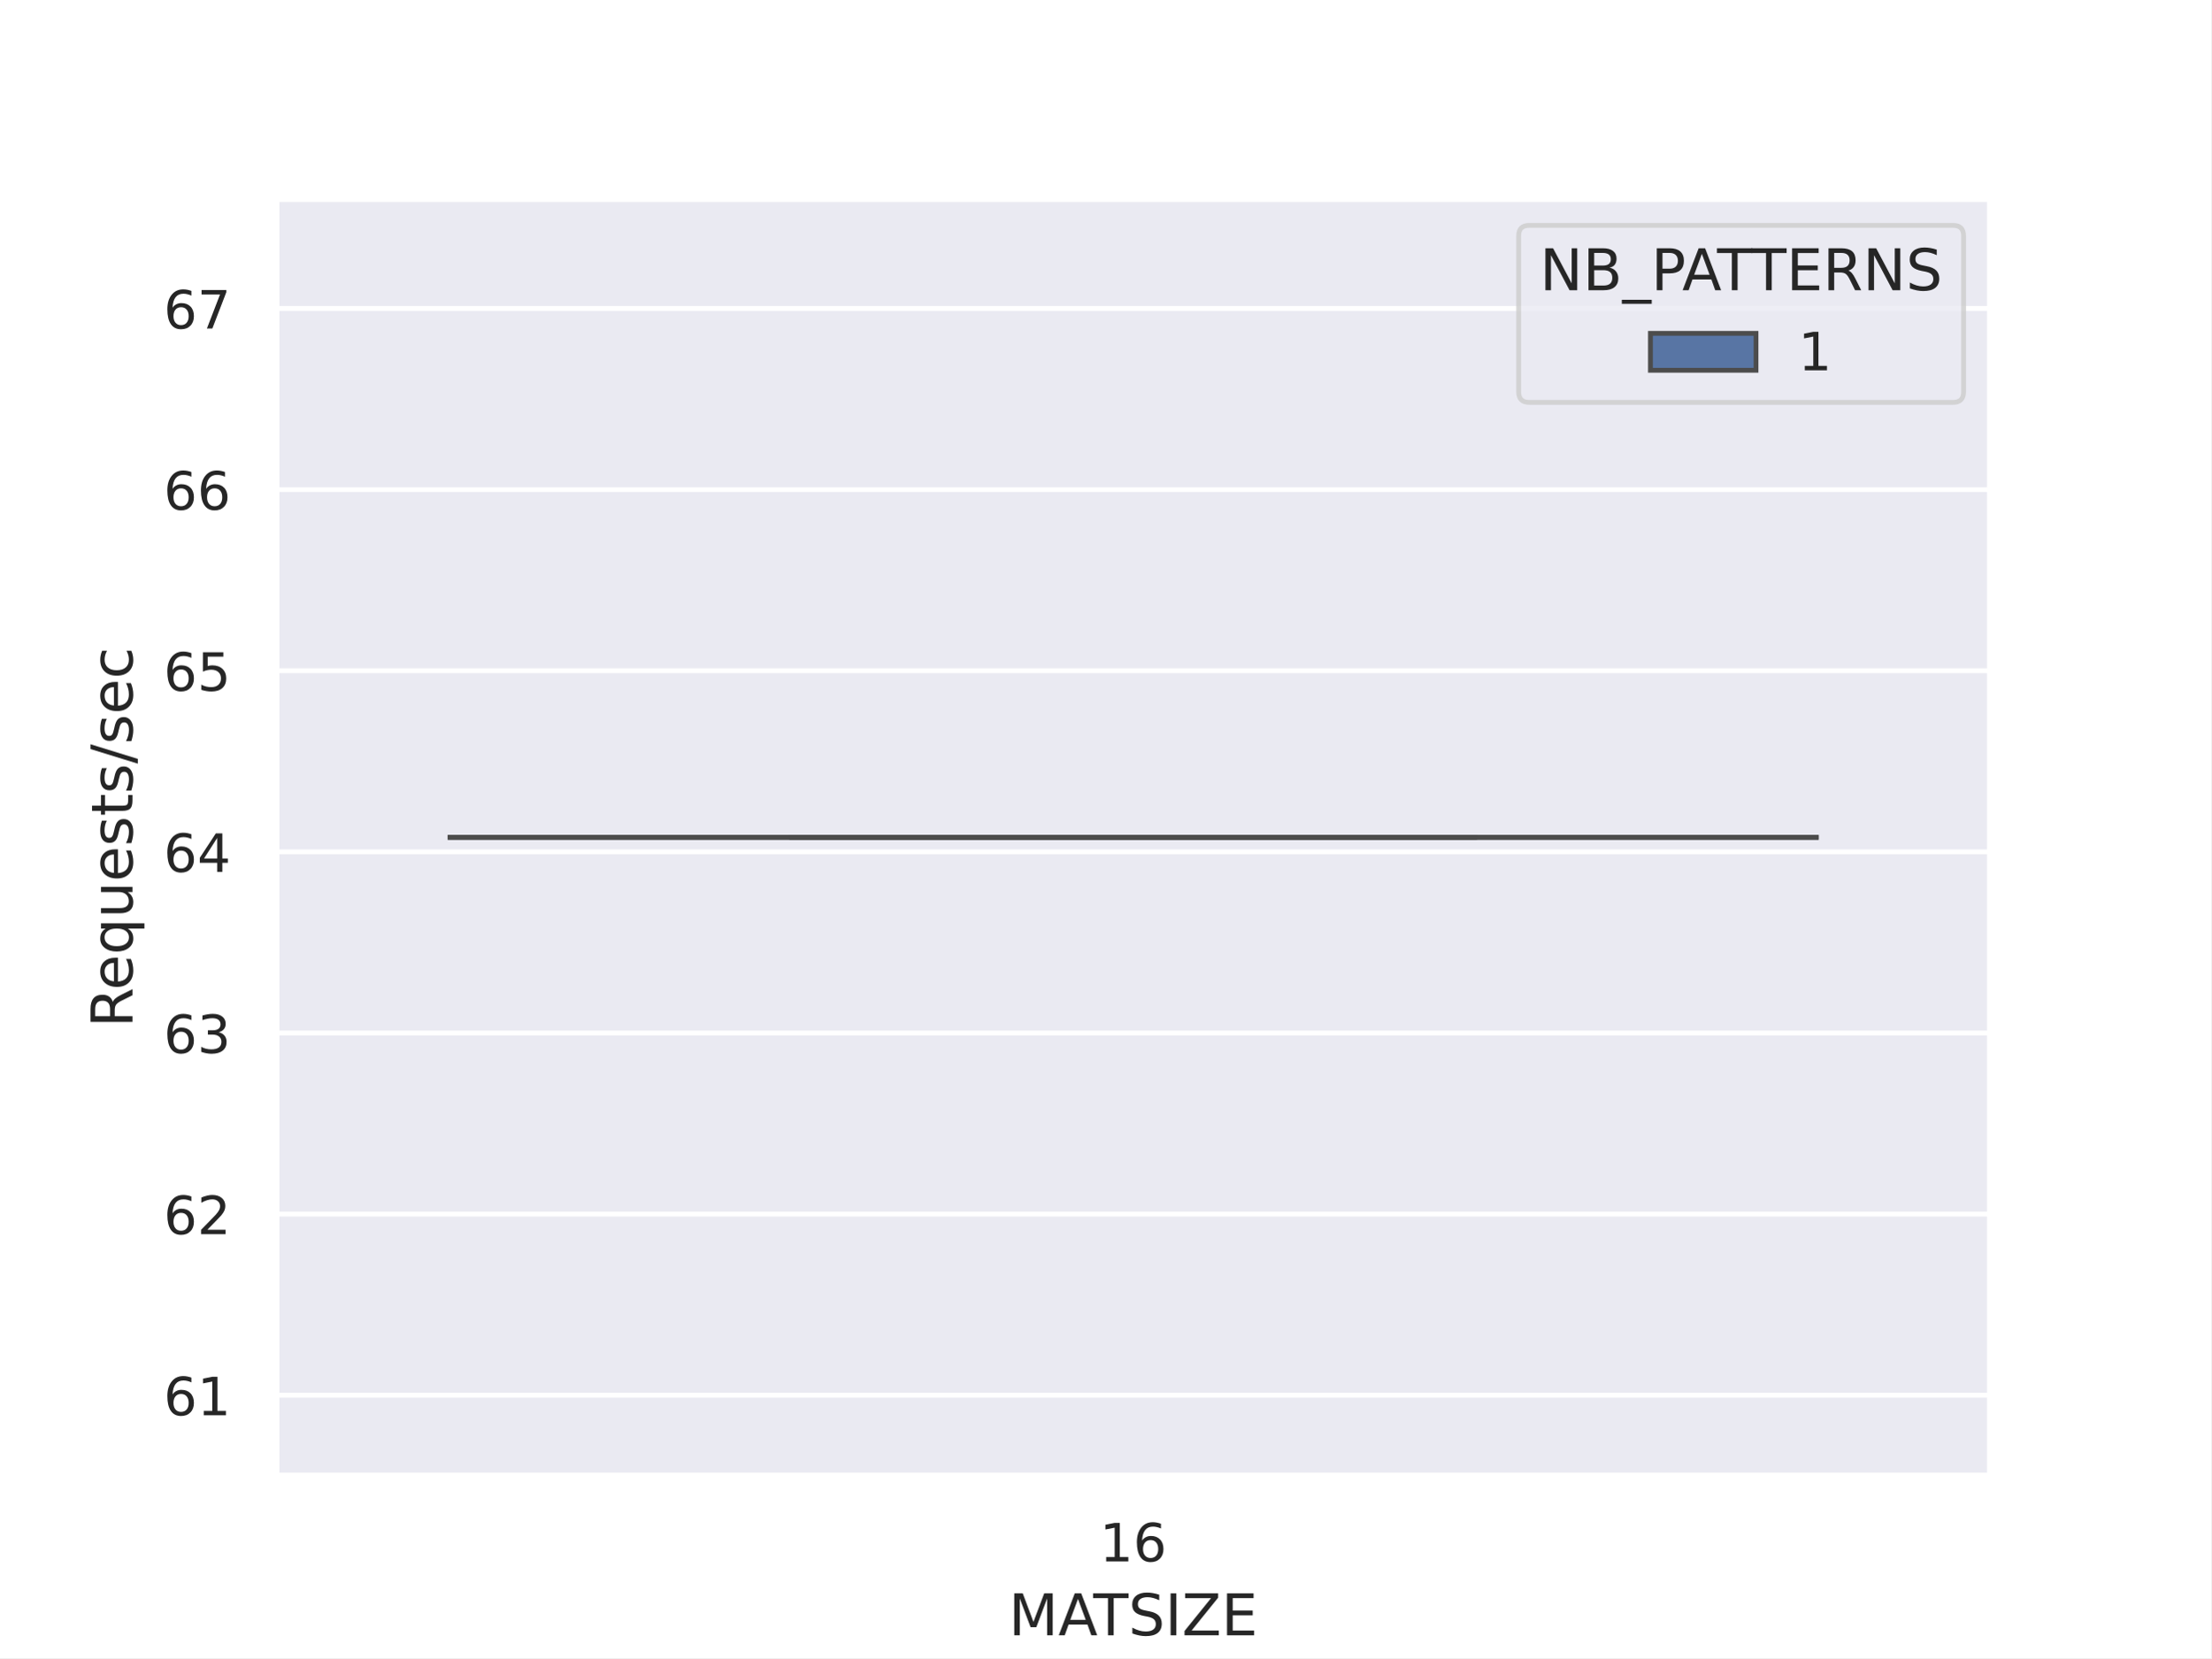
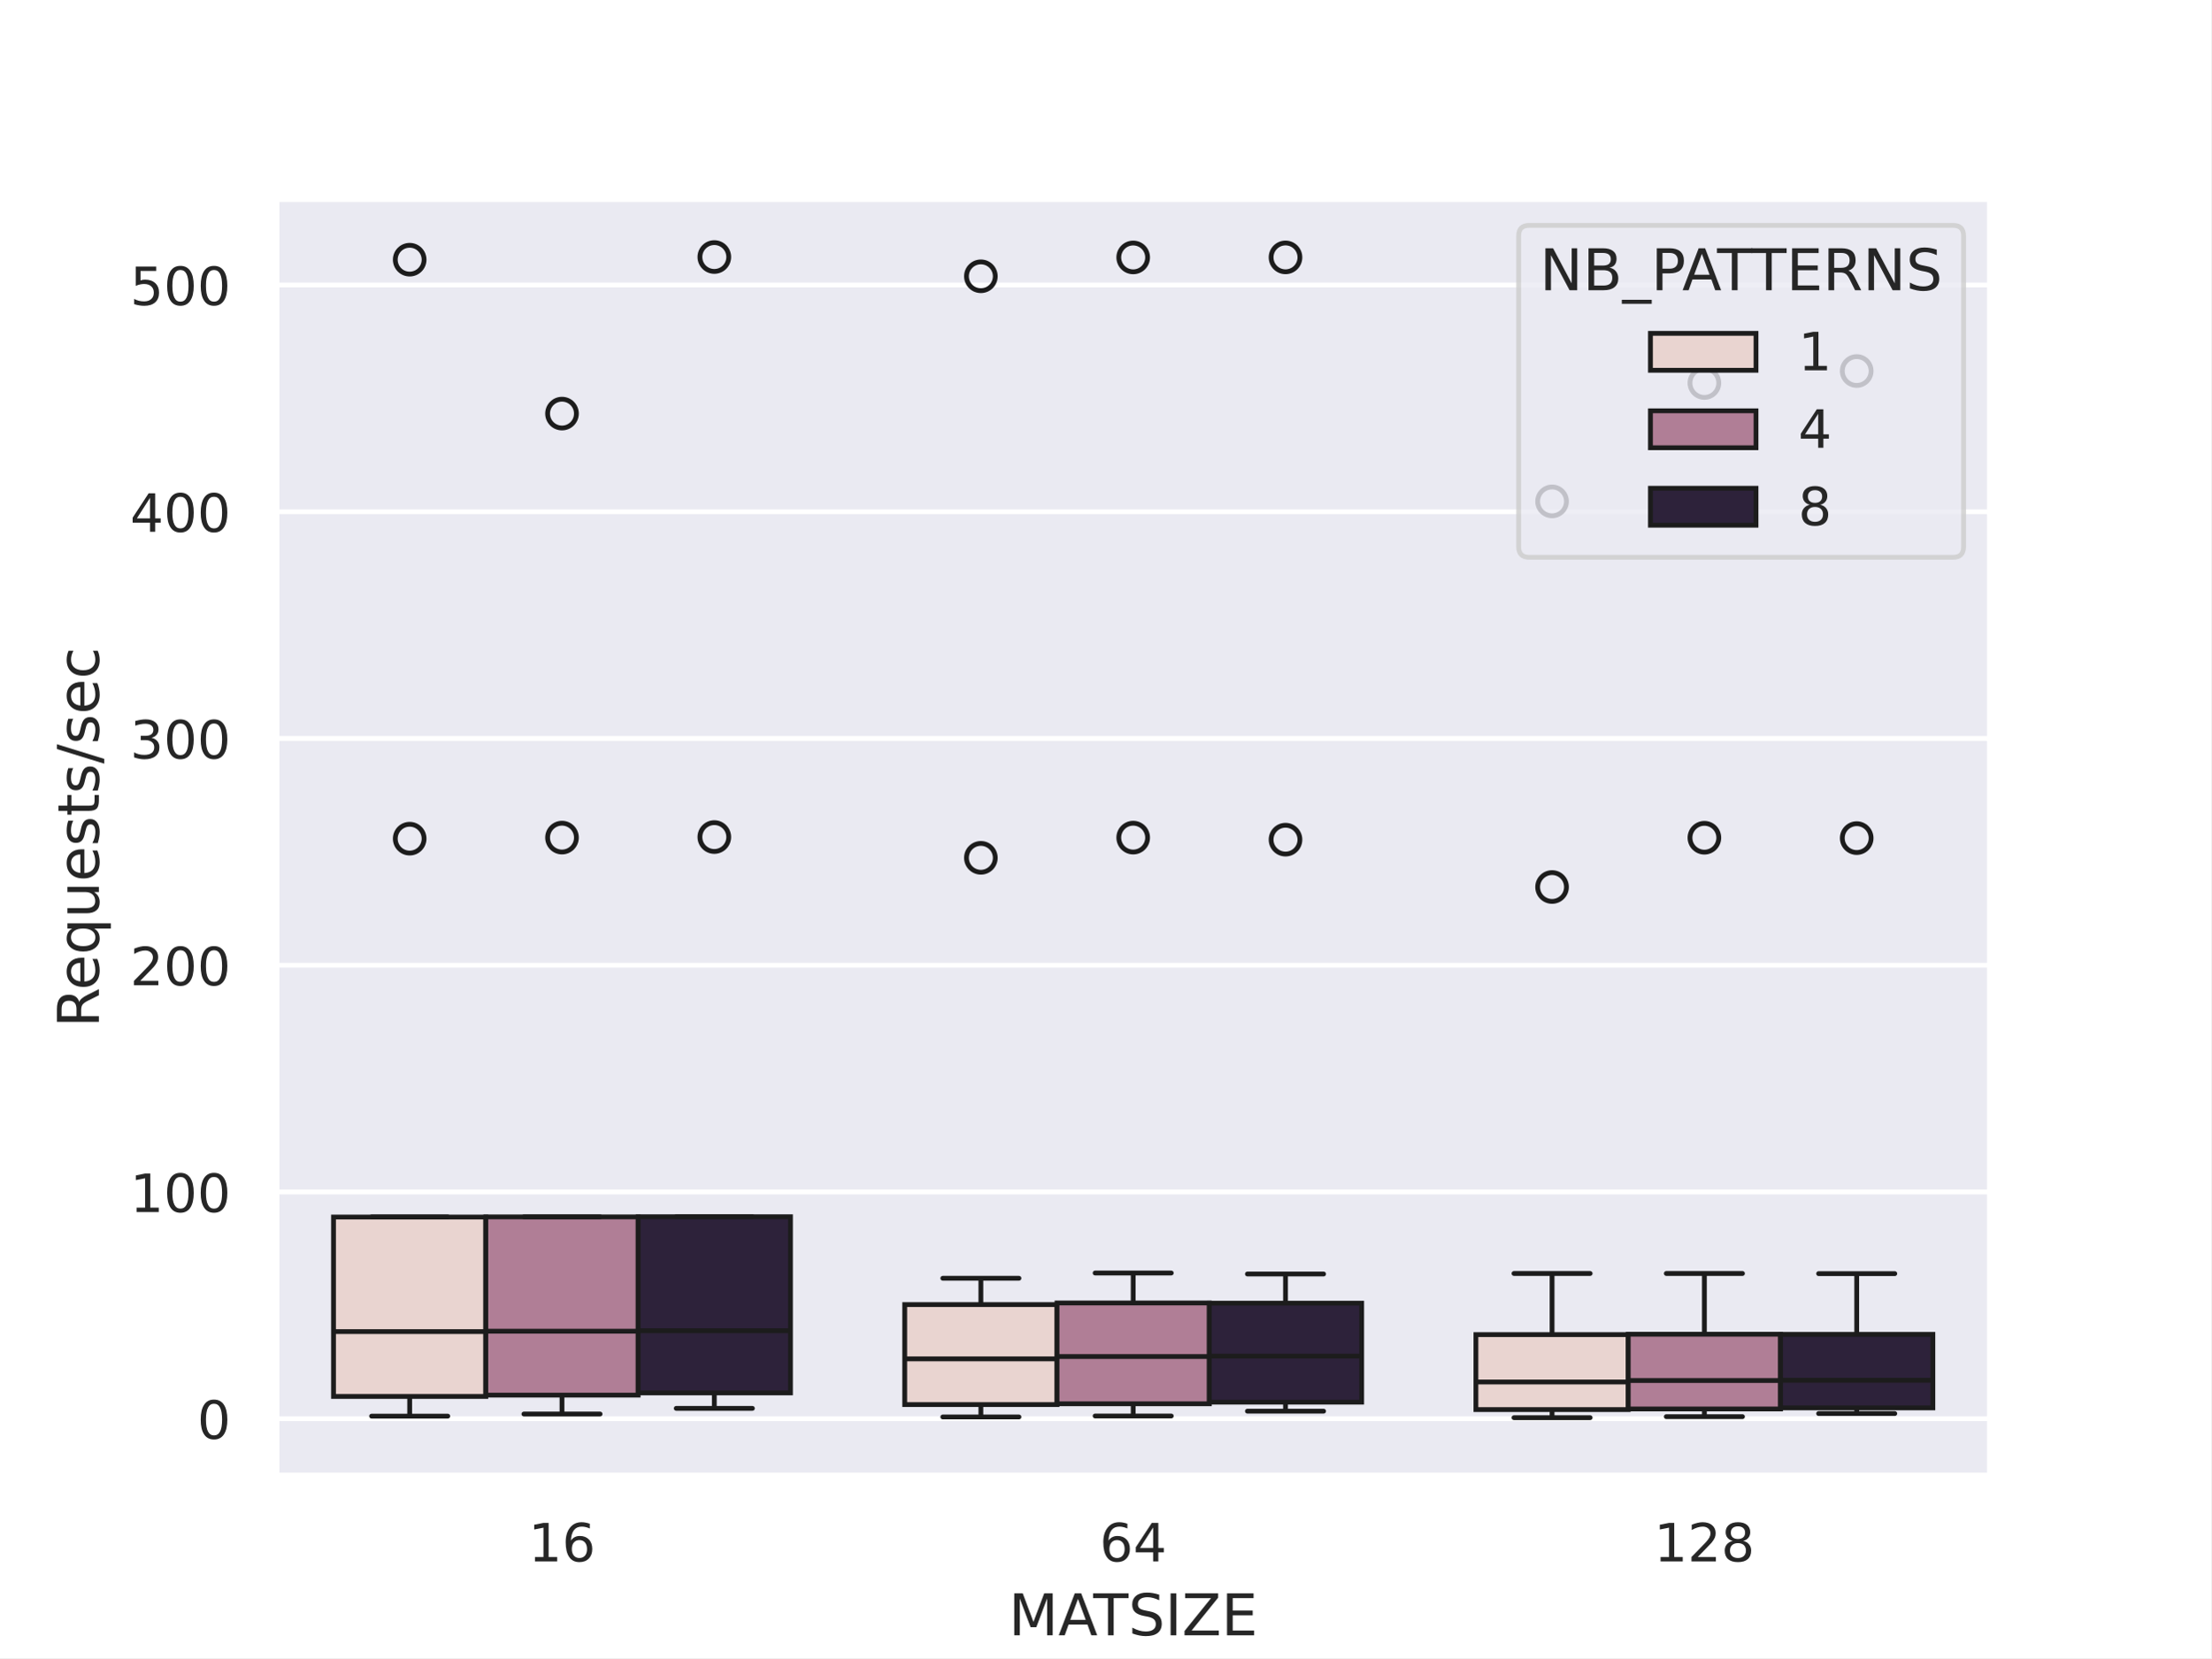
<svg xmlns="http://www.w3.org/2000/svg" xmlns:xlink="http://www.w3.org/1999/xlink" width="460.8pt" height="345.6pt" viewBox="0 0 460.8 345.6" version="1.1">
  <defs>
    <style type="text/css">*{stroke-linejoin: round; stroke-linecap: butt}</style>
  </defs>
  <g id="figure_1">
    <g id="patch_1">
      <path d="M 0 345.6  L 460.8 345.6  L 460.8 0  L 0 0  z " style="fill: #ffffff" />
    </g>
    <g id="axes_1">
      <g id="patch_2">
        <path d="M 57.6 307.584  L 414.72 307.584  L 414.72 41.472  L 57.6 41.472  z " style="fill: #eaeaf2" />
      </g>
      <g id="matplotlib.axis_1">
        <g id="xtick_1">
          <g id="text_1">
-             <g style="fill: #262626" transform="translate(229.1612 325.4423) scale(0.11 -0.11)">
+             <g style="fill: #262626" transform="translate(110.1213 325.4423) scale(0.11 -0.11)">
              <defs>
                <path id="DejaVuSans-31" d="M 794 531  L 1825 531  L 1825 4091  L 703 3866  L 703 4441  L 1819 4666  L 2450 4666  L 2450 531  L 3481 531  L 3481 0  L 794 0  L 794 531  z " transform="scale(0.015625)" />
                <path id="DejaVuSans-36" d="M 2113 2584  Q 1688 2584 1439 2293  Q 1191 2003 1191 1497  Q 1191 994 1439 701  Q 1688 409 2113 409  Q 2538 409 2786 701  Q 3034 994 3034 1497  Q 3034 2003 2786 2293  Q 2538 2584 2113 2584  z M 3366 4563  L 3366 3988  Q 3128 4100 2886 4159  Q 2644 4219 2406 4219  Q 1781 4219 1451 3797  Q 1122 3375 1075 2522  Q 1259 2794 1537 2939  Q 1816 3084 2150 3084  Q 2853 3084 3261 2657  Q 3669 2231 3669 1497  Q 3669 778 3244 343  Q 2819 -91 2113 -91  Q 1303 -91 875 529  Q 447 1150 447 2328  Q 447 3434 972 4092  Q 1497 4750 2381 4750  Q 2619 4750 2861 4703  Q 3103 4656 3366 4563  z " transform="scale(0.015625)" />
              </defs>
              <use xlink:href="#DejaVuSans-31" />
              <use xlink:href="#DejaVuSans-36" x="63.623" />
            </g>
          </g>
        </g>
-         <g id="text_2">
+         <g id="xtick_2">
+           <g id="text_2">
+             <g style="fill: #262626" transform="translate(229.1612 325.4423) scale(0.11 -0.11)">
+               <defs>
+                 <path id="DejaVuSans-34" d="M 2419 4116  L 825 1625  L 2419 1625  L 2419 4116  z M 2253 4666  L 3047 4666  L 3047 1625  L 3713 1625  L 3713 1100  L 3047 1100  L 3047 0  L 2419 0  L 2419 1100  L 313 1100  L 313 1709  L 2253 4666  z " transform="scale(0.015625)" />
+               </defs>
+               <use xlink:href="#DejaVuSans-36" />
+               <use xlink:href="#DejaVuSans-34" x="63.623" />
+             </g>
+           </g>
+         </g>
+         <g id="xtick_3">
+           <g id="text_3">
+             <g style="fill: #262626" transform="translate(344.7019 325.4423) scale(0.11 -0.11)">
+               <defs>
+                 <path id="DejaVuSans-32" d="M 1228 531  L 3431 531  L 3431 0  L 469 0  L 469 531  Q 828 903 1448 1529  Q 2069 2156 2228 2338  Q 2531 2678 2651 2914  Q 2772 3150 2772 3378  Q 2772 3750 2511 3984  Q 2250 4219 1831 4219  Q 1534 4219 1204 4116  Q 875 4013 500 3803  L 500 4441  Q 881 4594 1212 4672  Q 1544 4750 1819 4750  Q 2544 4750 2975 4387  Q 3406 4025 3406 3419  Q 3406 3131 3298 2873  Q 3191 2616 2906 2266  Q 2828 2175 2409 1742  Q 1991 1309 1228 531  z " transform="scale(0.015625)" />
+                 <path id="DejaVuSans-38" d="M 2034 2216  Q 1584 2216 1326 1975  Q 1069 1734 1069 1313  Q 1069 891 1326 650  Q 1584 409 2034 409  Q 2484 409 2743 651  Q 3003 894 3003 1313  Q 3003 1734 2745 1975  Q 2488 2216 2034 2216  z M 1403 2484  Q 997 2584 770 2862  Q 544 3141 544 3541  Q 544 4100 942 4425  Q 1341 4750 2034 4750  Q 2731 4750 3128 4425  Q 3525 4100 3525 3541  Q 3525 3141 3298 2862  Q 3072 2584 2669 2484  Q 3125 2378 3379 2068  Q 3634 1759 3634 1313  Q 3634 634 3220 271  Q 2806 -91 2034 -91  Q 1263 -91 848 271  Q 434 634 434 1313  Q 434 1759 690 2068  Q 947 2378 1403 2484  z M 1172 3481  Q 1172 3119 1398 2916  Q 1625 2713 2034 2713  Q 2441 2713 2670 2916  Q 2900 3119 2900 3481  Q 2900 3844 2670 4047  Q 2441 4250 2034 4250  Q 1625 4250 1398 4047  Q 1172 3844 1172 3481  z " transform="scale(0.015625)" />
+               </defs>
+               <use xlink:href="#DejaVuSans-31" />
+               <use xlink:href="#DejaVuSans-32" x="63.623" />
+               <use xlink:href="#DejaVuSans-38" x="127.246" />
+             </g>
+           </g>
+         </g>
+         <g id="text_4">
          <g style="fill: #262626" transform="translate(210.1987 340.8481) scale(0.12 -0.12)">
            <defs>
              <path id="DejaVuSans-4d" d="M 628 4666  L 1569 4666  L 2759 1491  L 3956 4666  L 4897 4666  L 4897 0  L 4281 0  L 4281 4097  L 3078 897  L 2444 897  L 1241 4097  L 1241 0  L 628 0  L 628 4666  z " transform="scale(0.015625)" />
              <path id="DejaVuSans-41" d="M 2188 4044  L 1331 1722  L 3047 1722  L 2188 4044  z M 1831 4666  L 2547 4666  L 4325 0  L 3669 0  L 3244 1197  L 1141 1197  L 716 0  L 50 0  L 1831 4666  z " transform="scale(0.015625)" />
              <path id="DejaVuSans-54" d="M -19 4666  L 3928 4666  L 3928 4134  L 2272 4134  L 2272 0  L 1638 0  L 1638 4134  L -19 4134  L -19 4666  z " transform="scale(0.015625)" />
              <path id="DejaVuSans-53" d="M 3425 4513  L 3425 3897  Q 3066 4069 2747 4153  Q 2428 4238 2131 4238  Q 1616 4238 1336 4038  Q 1056 3838 1056 3469  Q 1056 3159 1242 3001  Q 1428 2844 1947 2747  L 2328 2669  Q 3034 2534 3370 2195  Q 3706 1856 3706 1288  Q 3706 609 3251 259  Q 2797 -91 1919 -91  Q 1588 -91 1214 -16  Q 841 59 441 206  L 441 856  Q 825 641 1194 531  Q 1563 422 1919 422  Q 2459 422 2753 634  Q 3047 847 3047 1241  Q 3047 1584 2836 1778  Q 2625 1972 2144 2069  L 1759 2144  Q 1053 2284 737 2584  Q 422 2884 422 3419  Q 422 4038 858 4394  Q 1294 4750 2059 4750  Q 2388 4750 2728 4690  Q 3069 4631 3425 4513  z " transform="scale(0.015625)" />
              <path id="DejaVuSans-49" d="M 628 4666  L 1259 4666  L 1259 0  L 628 0  L 628 4666  z " transform="scale(0.015625)" />
              <path id="DejaVuSans-5a" d="M 359 4666  L 4025 4666  L 4025 4184  L 1075 531  L 4097 531  L 4097 0  L 288 0  L 288 481  L 3238 4134  L 359 4134  L 359 4666  z " transform="scale(0.015625)" />
              <path id="DejaVuSans-45" d="M 628 4666  L 3578 4666  L 3578 4134  L 1259 4134  L 1259 2753  L 3481 2753  L 3481 2222  L 1259 2222  L 1259 531  L 3634 531  L 3634 0  L 628 0  L 628 4666  z " transform="scale(0.015625)" />
            </defs>
            <use xlink:href="#DejaVuSans-4d" />
            <use xlink:href="#DejaVuSans-41" x="86.279" />
            <use xlink:href="#DejaVuSans-54" x="146.938" />
            <use xlink:href="#DejaVuSans-53" x="208.021" />
            <use xlink:href="#DejaVuSans-49" x="271.498" />
            <use xlink:href="#DejaVuSans-5a" x="300.99" />
            <use xlink:href="#DejaVuSans-45" x="369.496" />
          </g>
        </g>
      </g>
      <g id="matplotlib.axis_2">
        <g id="ytick_1">
          <g id="line2d_1">
-             <path d="M 57.6 290.807  L 414.72 290.807  " clip-path="url(#pd20a0b8ab3)" style="fill: none; stroke: #ffffff; stroke-linecap: round" />
-           </g>
-           <g id="text_3">
-             <g style="fill: #262626" transform="translate(34.1025 294.9858) scale(0.11 -0.11)">
-               <use xlink:href="#DejaVuSans-36" />
-               <use xlink:href="#DejaVuSans-31" x="63.623" />
+             <path d="M 57.6 295.707  L 414.72 295.707  " clip-path="url(#p0feb20a9c9)" style="fill: none; stroke: #ffffff; stroke-linecap: round" />
+           </g>
+           <g id="text_5">
+             <g style="fill: #262626" transform="translate(41.10125 299.886) scale(0.11 -0.11)">
+               <defs>
+                 <path id="DejaVuSans-30" d="M 2034 4250  Q 1547 4250 1301 3770  Q 1056 3291 1056 2328  Q 1056 1369 1301 889  Q 1547 409 2034 409  Q 2525 409 2770 889  Q 3016 1369 3016 2328  Q 3016 3291 2770 3770  Q 2525 4250 2034 4250  z M 2034 4750  Q 2819 4750 3233 4129  Q 3647 3509 3647 2328  Q 3647 1150 3233 529  Q 2819 -91 2034 -91  Q 1250 -91 836 529  Q 422 1150 422 2328  Q 422 3509 836 4129  Q 1250 4750 2034 4750  z " transform="scale(0.015625)" />
+               </defs>
+               <use xlink:href="#DejaVuSans-30" />
            </g>
          </g>
        </g>
        <g id="ytick_2">
          <g id="line2d_2">
-             <path d="M 57.6 253.054  L 414.72 253.054  " clip-path="url(#pd20a0b8ab3)" style="fill: none; stroke: #ffffff; stroke-linecap: round" />
-           </g>
-           <g id="text_4">
-             <g style="fill: #262626" transform="translate(34.1025 257.233) scale(0.11 -0.11)">
-               <defs>
-                 <path id="DejaVuSans-32" d="M 1228 531  L 3431 531  L 3431 0  L 469 0  L 469 531  Q 828 903 1448 1529  Q 2069 2156 2228 2338  Q 2531 2678 2651 2914  Q 2772 3150 2772 3378  Q 2772 3750 2511 3984  Q 2250 4219 1831 4219  Q 1534 4219 1204 4116  Q 875 4013 500 3803  L 500 4441  Q 881 4594 1212 4672  Q 1544 4750 1819 4750  Q 2544 4750 2975 4387  Q 3406 4025 3406 3419  Q 3406 3131 3298 2873  Q 3191 2616 2906 2266  Q 2828 2175 2409 1742  Q 1991 1309 1228 531  z " transform="scale(0.015625)" />
-               </defs>
-               <use xlink:href="#DejaVuSans-36" />
-               <use xlink:href="#DejaVuSans-32" x="63.623" />
+             <path d="M 57.6 248.445  L 414.72 248.445  " clip-path="url(#p0feb20a9c9)" style="fill: none; stroke: #ffffff; stroke-linecap: round" />
+           </g>
+           <g id="text_6">
+             <g style="fill: #262626" transform="translate(27.10375 252.624) scale(0.11 -0.11)">
+               <use xlink:href="#DejaVuSans-31" />
+               <use xlink:href="#DejaVuSans-30" x="63.623" />
+               <use xlink:href="#DejaVuSans-30" x="127.246" />
            </g>
          </g>
        </g>
        <g id="ytick_3">
          <g id="line2d_3">
-             <path d="M 57.6 215.301  L 414.72 215.301  " clip-path="url(#pd20a0b8ab3)" style="fill: none; stroke: #ffffff; stroke-linecap: round" />
-           </g>
-           <g id="text_5">
-             <g style="fill: #262626" transform="translate(34.1025 219.4802) scale(0.11 -0.11)">
-               <defs>
-                 <path id="DejaVuSans-33" d="M 2597 2516  Q 3050 2419 3304 2112  Q 3559 1806 3559 1356  Q 3559 666 3084 287  Q 2609 -91 1734 -91  Q 1441 -91 1130 -33  Q 819 25 488 141  L 488 750  Q 750 597 1062 519  Q 1375 441 1716 441  Q 2309 441 2620 675  Q 2931 909 2931 1356  Q 2931 1769 2642 2001  Q 2353 2234 1838 2234  L 1294 2234  L 1294 2753  L 1863 2753  Q 2328 2753 2575 2939  Q 2822 3125 2822 3475  Q 2822 3834 2567 4026  Q 2313 4219 1838 4219  Q 1578 4219 1281 4162  Q 984 4106 628 3988  L 628 4550  Q 988 4650 1302 4700  Q 1616 4750 1894 4750  Q 2613 4750 3031 4423  Q 3450 4097 3450 3541  Q 3450 3153 3228 2886  Q 3006 2619 2597 2516  z " transform="scale(0.015625)" />
-               </defs>
-               <use xlink:href="#DejaVuSans-36" />
-               <use xlink:href="#DejaVuSans-33" x="63.623" />
+             <path d="M 57.6 201.183  L 414.72 201.183  " clip-path="url(#p0feb20a9c9)" style="fill: none; stroke: #ffffff; stroke-linecap: round" />
+           </g>
+           <g id="text_7">
+             <g style="fill: #262626" transform="translate(27.10375 205.362) scale(0.11 -0.11)">
+               <use xlink:href="#DejaVuSans-32" />
+               <use xlink:href="#DejaVuSans-30" x="63.623" />
+               <use xlink:href="#DejaVuSans-30" x="127.246" />
            </g>
          </g>
        </g>
        <g id="ytick_4">
          <g id="line2d_4">
-             <path d="M 57.6 177.548  L 414.72 177.548  " clip-path="url(#pd20a0b8ab3)" style="fill: none; stroke: #ffffff; stroke-linecap: round" />
-           </g>
-           <g id="text_6">
-             <g style="fill: #262626" transform="translate(34.1025 181.7274) scale(0.11 -0.11)">
-               <defs>
-                 <path id="DejaVuSans-34" d="M 2419 4116  L 825 1625  L 2419 1625  L 2419 4116  z M 2253 4666  L 3047 4666  L 3047 1625  L 3713 1625  L 3713 1100  L 3047 1100  L 3047 0  L 2419 0  L 2419 1100  L 313 1100  L 313 1709  L 2253 4666  z " transform="scale(0.015625)" />
-               </defs>
-               <use xlink:href="#DejaVuSans-36" />
-               <use xlink:href="#DejaVuSans-34" x="63.623" />
+             <path d="M 57.6 153.921  L 414.72 153.921  " clip-path="url(#p0feb20a9c9)" style="fill: none; stroke: #ffffff; stroke-linecap: round" />
+           </g>
+           <g id="text_8">
+             <g style="fill: #262626" transform="translate(27.10375 158.1) scale(0.11 -0.11)">
+               <defs>
+                 <path id="DejaVuSans-33" d="M 2597 2516  Q 3050 2419 3304 2112  Q 3559 1806 3559 1356  Q 3559 666 3084 287  Q 2609 -91 1734 -91  Q 1441 -91 1130 -33  Q 819 25 488 141  L 488 750  Q 750 597 1062 519  Q 1375 441 1716 441  Q 2309 441 2620 675  Q 2931 909 2931 1356  Q 2931 1769 2642 2001  Q 2353 2234 1838 2234  L 1294 2234  L 1294 2753  L 1863 2753  Q 2328 2753 2575 2939  Q 2822 3125 2822 3475  Q 2822 3834 2567 4026  Q 2313 4219 1838 4219  Q 1578 4219 1281 4162  Q 984 4106 628 3988  L 628 4550  Q 988 4650 1302 4700  Q 1616 4750 1894 4750  Q 2613 4750 3031 4423  Q 3450 4097 3450 3541  Q 3450 3153 3228 2886  Q 3006 2619 2597 2516  z " transform="scale(0.015625)" />
+               </defs>
+               <use xlink:href="#DejaVuSans-33" />
+               <use xlink:href="#DejaVuSans-30" x="63.623" />
+               <use xlink:href="#DejaVuSans-30" x="127.246" />
            </g>
          </g>
        </g>
        <g id="ytick_5">
          <g id="line2d_5">
-             <path d="M 57.6 139.795  L 414.72 139.795  " clip-path="url(#pd20a0b8ab3)" style="fill: none; stroke: #ffffff; stroke-linecap: round" />
-           </g>
-           <g id="text_7">
-             <g style="fill: #262626" transform="translate(34.1025 143.9746) scale(0.11 -0.11)">
-               <defs>
-                 <path id="DejaVuSans-35" d="M 691 4666  L 3169 4666  L 3169 4134  L 1269 4134  L 1269 2991  Q 1406 3038 1543 3061  Q 1681 3084 1819 3084  Q 2600 3084 3056 2656  Q 3513 2228 3513 1497  Q 3513 744 3044 326  Q 2575 -91 1722 -91  Q 1428 -91 1123 -41  Q 819 9 494 109  L 494 744  Q 775 591 1075 516  Q 1375 441 1709 441  Q 2250 441 2565 725  Q 2881 1009 2881 1497  Q 2881 1984 2565 2268  Q 2250 2553 1709 2553  Q 1456 2553 1204 2497  Q 953 2441 691 2322  L 691 4666  z " transform="scale(0.015625)" />
-               </defs>
-               <use xlink:href="#DejaVuSans-36" />
-               <use xlink:href="#DejaVuSans-35" x="63.623" />
+             <path d="M 57.6 106.659  L 414.72 106.659  " clip-path="url(#p0feb20a9c9)" style="fill: none; stroke: #ffffff; stroke-linecap: round" />
+           </g>
+           <g id="text_9">
+             <g style="fill: #262626" transform="translate(27.10375 110.838) scale(0.11 -0.11)">
+               <use xlink:href="#DejaVuSans-34" />
+               <use xlink:href="#DejaVuSans-30" x="63.623" />
+               <use xlink:href="#DejaVuSans-30" x="127.246" />
            </g>
          </g>
        </g>
        <g id="ytick_6">
          <g id="line2d_6">
-             <path d="M 57.6 102.043  L 414.72 102.043  " clip-path="url(#pd20a0b8ab3)" style="fill: none; stroke: #ffffff; stroke-linecap: round" />
-           </g>
-           <g id="text_8">
-             <g style="fill: #262626" transform="translate(34.1025 106.2217) scale(0.11 -0.11)">
-               <use xlink:href="#DejaVuSans-36" />
-               <use xlink:href="#DejaVuSans-36" x="63.623" />
-             </g>
-           </g>
-         </g>
-         <g id="ytick_7">
-           <g id="line2d_7">
-             <path d="M 57.6 64.29  L 414.72 64.29  " clip-path="url(#pd20a0b8ab3)" style="fill: none; stroke: #ffffff; stroke-linecap: round" />
-           </g>
-           <g id="text_9">
-             <g style="fill: #262626" transform="translate(34.1025 68.46894) scale(0.11 -0.11)">
-               <defs>
-                 <path id="DejaVuSans-37" d="M 525 4666  L 3525 4666  L 3525 4397  L 1831 0  L 1172 0  L 2766 4134  L 525 4134  L 525 4666  z " transform="scale(0.015625)" />
-               </defs>
-               <use xlink:href="#DejaVuSans-36" />
-               <use xlink:href="#DejaVuSans-37" x="63.623" />
-             </g>
-           </g>
-         </g>
-         <g id="text_10">
-           <g style="fill: #262626" transform="translate(27.60687 214.1636) rotate(-90) scale(0.12 -0.12)">
+             <path d="M 57.6 59.397  L 414.72 59.397  " clip-path="url(#p0feb20a9c9)" style="fill: none; stroke: #ffffff; stroke-linecap: round" />
+           </g>
+           <g id="text_10">
+             <g style="fill: #262626" transform="translate(27.10375 63.57596) scale(0.11 -0.11)">
+               <defs>
+                 <path id="DejaVuSans-35" d="M 691 4666  L 3169 4666  L 3169 4134  L 1269 4134  L 1269 2991  Q 1406 3038 1543 3061  Q 1681 3084 1819 3084  Q 2600 3084 3056 2656  Q 3513 2228 3513 1497  Q 3513 744 3044 326  Q 2575 -91 1722 -91  Q 1428 -91 1123 -41  Q 819 9 494 109  L 494 744  Q 775 591 1075 516  Q 1375 441 1709 441  Q 2250 441 2565 725  Q 2881 1009 2881 1497  Q 2881 1984 2565 2268  Q 2250 2553 1709 2553  Q 1456 2553 1204 2497  Q 953 2441 691 2322  L 691 4666  z " transform="scale(0.015625)" />
+               </defs>
+               <use xlink:href="#DejaVuSans-35" />
+               <use xlink:href="#DejaVuSans-30" x="63.623" />
+               <use xlink:href="#DejaVuSans-30" x="127.246" />
+             </g>
+           </g>
+         </g>
+         <g id="text_11">
+           <g style="fill: #262626" transform="translate(20.60813 214.1636) rotate(-90) scale(0.12 -0.12)">
            <defs>
              <path id="DejaVuSans-52" d="M 2841 2188  Q 3044 2119 3236 1894  Q 3428 1669 3622 1275  L 4263 0  L 3584 0  L 2988 1197  Q 2756 1666 2539 1819  Q 2322 1972 1947 1972  L 1259 1972  L 1259 0  L 628 0  L 628 4666  L 2053 4666  Q 2853 4666 3247 4331  Q 3641 3997 3641 3322  Q 3641 2881 3436 2590  Q 3231 2300 2841 2188  z M 1259 4147  L 1259 2491  L 2053 2491  Q 2509 2491 2742 2702  Q 2975 2913 2975 3322  Q 2975 3731 2742 3939  Q 2509 4147 2053 4147  L 1259 4147  z " transform="scale(0.015625)" />
              <path id="DejaVuSans-65" d="M 3597 1894  L 3597 1613  L 953 1613  Q 991 1019 1311 708  Q 1631 397 2203 397  Q 2534 397 2845 478  Q 3156 559 3463 722  L 3463 178  Q 3153 47 2828 -22  Q 2503 -91 2169 -91  Q 1331 -91 842 396  Q 353 884 353 1716  Q 353 2575 817 3079  Q 1281 3584 2069 3584  Q 2775 3584 3186 3129  Q 3597 2675 3597 1894  z M 3022 2063  Q 3016 2534 2758 2815  Q 2500 3097 2075 3097  Q 1594 3097 1305 2825  Q 1016 2553 972 2059  L 3022 2063  z " transform="scale(0.015625)" />
              <path id="DejaVuSans-71" d="M 947 1747  Q 947 1113 1208 752  Q 1469 391 1925 391  Q 2381 391 2643 752  Q 2906 1113 2906 1747  Q 2906 2381 2643 2742  Q 2381 3103 1925 3103  Q 1469 3103 1208 2742  Q 947 2381 947 1747  z M 2906 525  Q 2725 213 2448 61  Q 2172 -91 1784 -91  Q 1150 -91 751 415  Q 353 922 353 1747  Q 353 2572 751 3078  Q 1150 3584 1784 3584  Q 2172 3584 2448 3432  Q 2725 3281 2906 2969  L 2906 3500  L 3481 3500  L 3481 -1331  L 2906 -1331  L 2906 525  z " transform="scale(0.015625)" />
              <path id="DejaVuSans-75" d="M 544 1381  L 544 3500  L 1119 3500  L 1119 1403  Q 1119 906 1312 657  Q 1506 409 1894 409  Q 2359 409 2629 706  Q 2900 1003 2900 1516  L 2900 3500  L 3475 3500  L 3475 0  L 2900 0  L 2900 538  Q 2691 219 2414 64  Q 2138 -91 1772 -91  Q 1169 -91 856 284  Q 544 659 544 1381  z M 1991 3584  L 1991 3584  z " transform="scale(0.015625)" />
              <path id="DejaVuSans-73" d="M 2834 3397  L 2834 2853  Q 2591 2978 2328 3040  Q 2066 3103 1784 3103  Q 1356 3103 1142 2972  Q 928 2841 928 2578  Q 928 2378 1081 2264  Q 1234 2150 1697 2047  L 1894 2003  Q 2506 1872 2764 1633  Q 3022 1394 3022 966  Q 3022 478 2636 193  Q 2250 -91 1575 -91  Q 1294 -91 989 -36  Q 684 19 347 128  L 347 722  Q 666 556 975 473  Q 1284 391 1588 391  Q 1994 391 2212 530  Q 2431 669 2431 922  Q 2431 1156 2273 1281  Q 2116 1406 1581 1522  L 1381 1569  Q 847 1681 609 1914  Q 372 2147 372 2553  Q 372 3047 722 3315  Q 1072 3584 1716 3584  Q 2034 3584 2315 3537  Q 2597 3491 2834 3397  z " transform="scale(0.015625)" />
              <path id="DejaVuSans-74" d="M 1172 4494  L 1172 3500  L 2356 3500  L 2356 3053  L 1172 3053  L 1172 1153  Q 1172 725 1289 603  Q 1406 481 1766 481  L 2356 481  L 2356 0  L 1766 0  Q 1100 0 847 248  Q 594 497 594 1153  L 594 3053  L 172 3053  L 172 3500  L 594 3500  L 594 4494  L 1172 4494  z " transform="scale(0.015625)" />
              <path id="DejaVuSans-2f" d="M 1625 4666  L 2156 4666  L 531 -594  L 0 -594  L 1625 4666  z " transform="scale(0.015625)" />
              <path id="DejaVuSans-63" d="M 3122 3366  L 3122 2828  Q 2878 2963 2633 3030  Q 2388 3097 2138 3097  Q 1578 3097 1268 2742  Q 959 2388 959 1747  Q 959 1106 1268 751  Q 1578 397 2138 397  Q 2388 397 2633 464  Q 2878 531 3122 666  L 3122 134  Q 2881 22 2623 -34  Q 2366 -91 2075 -91  Q 1284 -91 818 406  Q 353 903 353 1747  Q 353 2603 823 3093  Q 1294 3584 2113 3584  Q 2378 3584 2631 3529  Q 2884 3475 3122 3366  z " transform="scale(0.015625)" />
            </defs>
            <use xlink:href="#DejaVuSans-52" />
            <use xlink:href="#DejaVuSans-65" x="64.982" />
            <use xlink:href="#DejaVuSans-71" x="126.506" />
            <use xlink:href="#DejaVuSans-75" x="189.982" />
            <use xlink:href="#DejaVuSans-65" x="253.361" />
            <use xlink:href="#DejaVuSans-73" x="314.885" />
            <use xlink:href="#DejaVuSans-74" x="366.984" />
            <use xlink:href="#DejaVuSans-73" x="406.193" />
            <use xlink:href="#DejaVuSans-2f" x="458.293" />
            <use xlink:href="#DejaVuSans-73" x="491.984" />
            <use xlink:href="#DejaVuSans-65" x="544.084" />
            <use xlink:href="#DejaVuSans-63" x="605.607" />
          </g>
        </g>
      </g>
      <g id="patch_3">
-         <path d="M 236.16 2593.728  L 236.16 2593.728  L 236.16 2593.728  L 236.16 2593.728  z " clip-path="url(#pd20a0b8ab3)" style="fill: #5875a4; stroke: #4c4c4c; stroke-linejoin: miter" />
+         <path d="M 117.12 295.707  L 117.12 295.707  L 117.12 295.707  L 117.12 295.707  z " clip-path="url(#p0feb20a9c9)" style="fill: #e9d4d0; stroke: #1c1c1c; stroke-linejoin: miter" />
      </g>
      <g id="patch_4">
-         <path d="M 93.312 174.528  L 379.008 174.528  L 379.008 174.528  L 93.312 174.528  L 93.312 174.528  z " clip-path="url(#pd20a0b8ab3)" style="fill: #5875a4; stroke: #4c4c4c; stroke-linejoin: miter" />
+         <path d="M 117.12 295.707  L 117.12 295.707  L 117.12 295.707  L 117.12 295.707  z " clip-path="url(#p0feb20a9c9)" style="fill: #b07e96; stroke: #1c1c1c; stroke-linejoin: miter" />
+       </g>
+       <g id="patch_5">
+         <path d="M 117.12 295.707  L 117.12 295.707  L 117.12 295.707  L 117.12 295.707  z " clip-path="url(#p0feb20a9c9)" style="fill: #2d223a; stroke: #1c1c1c; stroke-linejoin: miter" />
+       </g>
+       <g id="patch_6">
+         <path d="M 69.504 291.059  L 101.248 291.059  L 101.248 253.666  L 69.504 253.666  L 69.504 291.059  z " clip-path="url(#p0feb20a9c9)" style="fill: #e9d4d0; stroke: #1c1c1c; stroke-linejoin: miter" />
+       </g>
+       <g id="line2d_7">
+         <path d="M 85.376 291.059  L 85.376 295.169  " clip-path="url(#p0feb20a9c9)" style="fill: none; stroke: #1c1c1c" />
      </g>
      <g id="line2d_8">
-         <path d="M 236.16 174.528  L 236.16 174.528  " clip-path="url(#pd20a0b8ab3)" style="fill: none; stroke: #4c4c4c" />
+         <path d="M 85.376 253.666  L 85.376 253.636  " clip-path="url(#p0feb20a9c9)" style="fill: none; stroke: #1c1c1c" />
      </g>
      <g id="line2d_9">
-         <path d="M 236.16 174.528  L 236.16 174.528  " clip-path="url(#pd20a0b8ab3)" style="fill: none; stroke: #4c4c4c" />
+         <path d="M 77.44 295.169  L 93.312 295.169  " clip-path="url(#p0feb20a9c9)" style="fill: none; stroke: #1c1c1c; stroke-linecap: round" />
      </g>
      <g id="line2d_10">
-         <path d="M 164.736 174.528  L 307.584 174.528  " clip-path="url(#pd20a0b8ab3)" style="fill: none; stroke: #4c4c4c; stroke-linecap: round" />
+         <path d="M 77.44 253.636  L 93.312 253.636  " clip-path="url(#p0feb20a9c9)" style="fill: none; stroke: #1c1c1c; stroke-linecap: round" />
      </g>
      <g id="line2d_11">
-         <path d="M 164.736 174.528  L 307.584 174.528  " clip-path="url(#pd20a0b8ab3)" style="fill: none; stroke: #4c4c4c; stroke-linecap: round" />
-       </g>
-       <g id="line2d_12" />
+         <defs>
+           <path id="m7a9d5a32dc" d="M 0 3  C 0.796 3 1.559 2.684 2.121 2.121  C 2.684 1.559 3 0.796 3 0  C 3 -0.796 2.684 -1.559 2.121 -2.121  C 1.559 -2.684 0.796 -3 0 -3  C -0.796 -3 -1.559 -2.684 -2.121 -2.121  C -2.684 -1.559 -3 -0.796 -3 0  C -3 0.796 -2.684 1.559 -2.121 2.121  C -1.559 2.684 -0.796 3 0 3  z " style="stroke: #1c1c1c" />
+         </defs>
+         <g clip-path="url(#p0feb20a9c9)">
+           <use xlink:href="#m7a9d5a32dc" x="85.376" y="174.803" style="fill-opacity: 0; stroke: #1c1c1c" />
+           <use xlink:href="#m7a9d5a32dc" x="85.376" y="54.124" style="fill-opacity: 0; stroke: #1c1c1c" />
+         </g>
+       </g>
+       <g id="patch_7">
+         <path d="M 188.544 292.757  L 220.288 292.757  L 220.288 271.914  L 188.544 271.914  L 188.544 292.757  z " clip-path="url(#p0feb20a9c9)" style="fill: #e9d4d0; stroke: #1c1c1c; stroke-linejoin: miter" />
+       </g>
+       <g id="line2d_12">
+         <path d="M 204.416 292.757  L 204.416 295.338  " clip-path="url(#p0feb20a9c9)" style="fill: none; stroke: #1c1c1c" />
+       </g>
      <g id="line2d_13">
-         <path d="M 93.312 174.528  L 379.008 174.528  " clip-path="url(#pd20a0b8ab3)" style="fill: none; stroke: #4c4c4c" />
-       </g>
-       <g id="patch_5">
+         <path d="M 204.416 271.914  L 204.416 266.429  " clip-path="url(#p0feb20a9c9)" style="fill: none; stroke: #1c1c1c" />
+       </g>
+       <g id="line2d_14">
+         <path d="M 196.48 295.338  L 212.352 295.338  " clip-path="url(#p0feb20a9c9)" style="fill: none; stroke: #1c1c1c; stroke-linecap: round" />
+       </g>
+       <g id="line2d_15">
+         <path d="M 196.48 266.429  L 212.352 266.429  " clip-path="url(#p0feb20a9c9)" style="fill: none; stroke: #1c1c1c; stroke-linecap: round" />
+       </g>
+       <g id="line2d_16">
+         <g clip-path="url(#p0feb20a9c9)">
+           <use xlink:href="#m7a9d5a32dc" x="204.416" y="178.798" style="fill-opacity: 0; stroke: #1c1c1c" />
+           <use xlink:href="#m7a9d5a32dc" x="204.416" y="57.585" style="fill-opacity: 0; stroke: #1c1c1c" />
+         </g>
+       </g>
+       <g id="patch_8">
+         <path d="M 307.584 293.799  L 339.328 293.799  L 339.328 278.173  L 307.584 278.173  L 307.584 293.799  z " clip-path="url(#p0feb20a9c9)" style="fill: #e9d4d0; stroke: #1c1c1c; stroke-linejoin: miter" />
+       </g>
+       <g id="line2d_17">
+         <path d="M 323.456 293.799  L 323.456 295.488  " clip-path="url(#p0feb20a9c9)" style="fill: none; stroke: #1c1c1c" />
+       </g>
+       <g id="line2d_18">
+         <path d="M 323.456 278.173  L 323.456 265.432  " clip-path="url(#p0feb20a9c9)" style="fill: none; stroke: #1c1c1c" />
+       </g>
+       <g id="line2d_19">
+         <path d="M 315.52 295.488  L 331.392 295.488  " clip-path="url(#p0feb20a9c9)" style="fill: none; stroke: #1c1c1c; stroke-linecap: round" />
+       </g>
+       <g id="line2d_20">
+         <path d="M 315.52 265.432  L 331.392 265.432  " clip-path="url(#p0feb20a9c9)" style="fill: none; stroke: #1c1c1c; stroke-linecap: round" />
+       </g>
+       <g id="line2d_21">
+         <g clip-path="url(#p0feb20a9c9)">
+           <use xlink:href="#m7a9d5a32dc" x="323.456" y="184.879" style="fill-opacity: 0; stroke: #1c1c1c" />
+           <use xlink:href="#m7a9d5a32dc" x="323.456" y="104.502" style="fill-opacity: 0; stroke: #1c1c1c" />
+         </g>
+       </g>
+       <g id="patch_9">
+         <path d="M 101.248 290.786  L 132.992 290.786  L 132.992 253.636  L 101.248 253.636  L 101.248 290.786  z " clip-path="url(#p0feb20a9c9)" style="fill: #b07e96; stroke: #1c1c1c; stroke-linejoin: miter" />
+       </g>
+       <g id="line2d_22">
+         <path d="M 117.12 290.786  L 117.12 294.727  " clip-path="url(#p0feb20a9c9)" style="fill: none; stroke: #1c1c1c" />
+       </g>
+       <g id="line2d_23">
+         <path d="M 117.12 253.636  L 117.12 253.626  " clip-path="url(#p0feb20a9c9)" style="fill: none; stroke: #1c1c1c" />
+       </g>
+       <g id="line2d_24">
+         <path d="M 109.184 294.727  L 125.056 294.727  " clip-path="url(#p0feb20a9c9)" style="fill: none; stroke: #1c1c1c; stroke-linecap: round" />
+       </g>
+       <g id="line2d_25">
+         <path d="M 109.184 253.626  L 125.056 253.626  " clip-path="url(#p0feb20a9c9)" style="fill: none; stroke: #1c1c1c; stroke-linecap: round" />
+       </g>
+       <g id="line2d_26">
+         <g clip-path="url(#p0feb20a9c9)">
+           <use xlink:href="#m7a9d5a32dc" x="117.12" y="174.582" style="fill-opacity: 0; stroke: #1c1c1c" />
+           <use xlink:href="#m7a9d5a32dc" x="117.12" y="86.204" style="fill-opacity: 0; stroke: #1c1c1c" />
+         </g>
+       </g>
+       <g id="patch_10">
+         <path d="M 220.288 292.59  L 252.032 292.59  L 252.032 271.578  L 220.288 271.578  L 220.288 292.59  z " clip-path="url(#p0feb20a9c9)" style="fill: #b07e96; stroke: #1c1c1c; stroke-linejoin: miter" />
+       </g>
+       <g id="line2d_27">
+         <path d="M 236.16 292.59  L 236.16 295.138  " clip-path="url(#p0feb20a9c9)" style="fill: none; stroke: #1c1c1c" />
+       </g>
+       <g id="line2d_28">
+         <path d="M 236.16 271.578  L 236.16 265.335  " clip-path="url(#p0feb20a9c9)" style="fill: none; stroke: #1c1c1c" />
+       </g>
+       <g id="line2d_29">
+         <path d="M 228.224 295.138  L 244.096 295.138  " clip-path="url(#p0feb20a9c9)" style="fill: none; stroke: #1c1c1c; stroke-linecap: round" />
+       </g>
+       <g id="line2d_30">
+         <path d="M 228.224 265.335  L 244.096 265.335  " clip-path="url(#p0feb20a9c9)" style="fill: none; stroke: #1c1c1c; stroke-linecap: round" />
+       </g>
+       <g id="line2d_31">
+         <g clip-path="url(#p0feb20a9c9)">
+           <use xlink:href="#m7a9d5a32dc" x="236.16" y="174.585" style="fill-opacity: 0; stroke: #1c1c1c" />
+           <use xlink:href="#m7a9d5a32dc" x="236.16" y="53.653" style="fill-opacity: 0; stroke: #1c1c1c" />
+         </g>
+       </g>
+       <g id="patch_11">
+         <path d="M 339.328 293.67  L 371.072 293.67  L 371.072 278.094  L 339.328 278.094  L 339.328 293.67  z " clip-path="url(#p0feb20a9c9)" style="fill: #b07e96; stroke: #1c1c1c; stroke-linejoin: miter" />
+       </g>
+       <g id="line2d_32">
+         <path d="M 355.2 293.67  L 355.2 295.275  " clip-path="url(#p0feb20a9c9)" style="fill: none; stroke: #1c1c1c" />
+       </g>
+       <g id="line2d_33">
+         <path d="M 355.2 278.094  L 355.2 265.432  " clip-path="url(#p0feb20a9c9)" style="fill: none; stroke: #1c1c1c" />
+       </g>
+       <g id="line2d_34">
+         <path d="M 347.264 295.275  L 363.136 295.275  " clip-path="url(#p0feb20a9c9)" style="fill: none; stroke: #1c1c1c; stroke-linecap: round" />
+       </g>
+       <g id="line2d_35">
+         <path d="M 347.264 265.432  L 363.136 265.432  " clip-path="url(#p0feb20a9c9)" style="fill: none; stroke: #1c1c1c; stroke-linecap: round" />
+       </g>
+       <g id="line2d_36">
+         <g clip-path="url(#p0feb20a9c9)">
+           <use xlink:href="#m7a9d5a32dc" x="355.2" y="174.611" style="fill-opacity: 0; stroke: #1c1c1c" />
+           <use xlink:href="#m7a9d5a32dc" x="355.2" y="79.827" style="fill-opacity: 0; stroke: #1c1c1c" />
+         </g>
+       </g>
+       <g id="patch_12">
+         <path d="M 132.992 290.324  L 164.736 290.324  L 164.736 253.604  L 132.992 253.604  L 132.992 290.324  z " clip-path="url(#p0feb20a9c9)" style="fill: #2d223a; stroke: #1c1c1c; stroke-linejoin: miter" />
+       </g>
+       <g id="line2d_37">
+         <path d="M 148.864 290.324  L 148.864 293.546  " clip-path="url(#p0feb20a9c9)" style="fill: none; stroke: #1c1c1c" />
+       </g>
+       <g id="line2d_38">
+         <path d="M 148.864 253.604  L 148.864 253.595  " clip-path="url(#p0feb20a9c9)" style="fill: none; stroke: #1c1c1c" />
+       </g>
+       <g id="line2d_39">
+         <path d="M 140.928 293.546  L 156.8 293.546  " clip-path="url(#p0feb20a9c9)" style="fill: none; stroke: #1c1c1c; stroke-linecap: round" />
+       </g>
+       <g id="line2d_40">
+         <path d="M 140.928 253.595  L 156.8 253.595  " clip-path="url(#p0feb20a9c9)" style="fill: none; stroke: #1c1c1c; stroke-linecap: round" />
+       </g>
+       <g id="line2d_41">
+         <g clip-path="url(#p0feb20a9c9)">
+           <use xlink:href="#m7a9d5a32dc" x="148.864" y="174.467" style="fill-opacity: 0; stroke: #1c1c1c" />
+           <use xlink:href="#m7a9d5a32dc" x="148.864" y="53.568" style="fill-opacity: 0; stroke: #1c1c1c" />
+         </g>
+       </g>
+       <g id="patch_13">
+         <path d="M 252.032 292.253  L 283.776 292.253  L 283.776 271.621  L 252.032 271.621  L 252.032 292.253  z " clip-path="url(#p0feb20a9c9)" style="fill: #2d223a; stroke: #1c1c1c; stroke-linejoin: miter" />
+       </g>
+       <g id="line2d_42">
+         <path d="M 267.904 292.253  L 267.904 294.132  " clip-path="url(#p0feb20a9c9)" style="fill: none; stroke: #1c1c1c" />
+       </g>
+       <g id="line2d_43">
+         <path d="M 267.904 271.621  L 267.904 265.541  " clip-path="url(#p0feb20a9c9)" style="fill: none; stroke: #1c1c1c" />
+       </g>
+       <g id="line2d_44">
+         <path d="M 259.968 294.132  L 275.84 294.132  " clip-path="url(#p0feb20a9c9)" style="fill: none; stroke: #1c1c1c; stroke-linecap: round" />
+       </g>
+       <g id="line2d_45">
+         <path d="M 259.968 265.541  L 275.84 265.541  " clip-path="url(#p0feb20a9c9)" style="fill: none; stroke: #1c1c1c; stroke-linecap: round" />
+       </g>
+       <g id="line2d_46">
+         <g clip-path="url(#p0feb20a9c9)">
+           <use xlink:href="#m7a9d5a32dc" x="267.904" y="175.009" style="fill-opacity: 0; stroke: #1c1c1c" />
+           <use xlink:href="#m7a9d5a32dc" x="267.904" y="53.644" style="fill-opacity: 0; stroke: #1c1c1c" />
+         </g>
+       </g>
+       <g id="patch_14">
+         <path d="M 371.072 293.443  L 402.816 293.443  L 402.816 278.122  L 371.072 278.122  L 371.072 293.443  z " clip-path="url(#p0feb20a9c9)" style="fill: #2d223a; stroke: #1c1c1c; stroke-linejoin: miter" />
+       </g>
+       <g id="line2d_47">
+         <path d="M 386.944 293.443  L 386.944 294.626  " clip-path="url(#p0feb20a9c9)" style="fill: none; stroke: #1c1c1c" />
+       </g>
+       <g id="line2d_48">
+         <path d="M 386.944 278.122  L 386.944 265.464  " clip-path="url(#p0feb20a9c9)" style="fill: none; stroke: #1c1c1c" />
+       </g>
+       <g id="line2d_49">
+         <path d="M 379.008 294.626  L 394.88 294.626  " clip-path="url(#p0feb20a9c9)" style="fill: none; stroke: #1c1c1c; stroke-linecap: round" />
+       </g>
+       <g id="line2d_50">
+         <path d="M 379.008 265.464  L 394.88 265.464  " clip-path="url(#p0feb20a9c9)" style="fill: none; stroke: #1c1c1c; stroke-linecap: round" />
+       </g>
+       <g id="line2d_51">
+         <g clip-path="url(#p0feb20a9c9)">
+           <use xlink:href="#m7a9d5a32dc" x="386.944" y="174.686" style="fill-opacity: 0; stroke: #1c1c1c" />
+           <use xlink:href="#m7a9d5a32dc" x="386.944" y="77.328" style="fill-opacity: 0; stroke: #1c1c1c" />
+         </g>
+       </g>
+       <g id="line2d_52">
+         <path d="M 69.504 277.539  L 101.248 277.539  " clip-path="url(#p0feb20a9c9)" style="fill: none; stroke: #1c1c1c" />
+       </g>
+       <g id="line2d_53">
+         <path d="M 188.544 283.224  L 220.288 283.224  " clip-path="url(#p0feb20a9c9)" style="fill: none; stroke: #1c1c1c" />
+       </g>
+       <g id="line2d_54">
+         <path d="M 307.584 288.05  L 339.328 288.05  " clip-path="url(#p0feb20a9c9)" style="fill: none; stroke: #1c1c1c" />
+       </g>
+       <g id="line2d_55">
+         <path d="M 101.248 277.463  L 132.992 277.463  " clip-path="url(#p0feb20a9c9)" style="fill: none; stroke: #1c1c1c" />
+       </g>
+       <g id="line2d_56">
+         <path d="M 220.288 282.74  L 252.032 282.74  " clip-path="url(#p0feb20a9c9)" style="fill: none; stroke: #1c1c1c" />
+       </g>
+       <g id="line2d_57">
+         <path d="M 339.328 287.742  L 371.072 287.742  " clip-path="url(#p0feb20a9c9)" style="fill: none; stroke: #1c1c1c" />
+       </g>
+       <g id="line2d_58">
+         <path d="M 132.992 277.364  L 164.736 277.364  " clip-path="url(#p0feb20a9c9)" style="fill: none; stroke: #1c1c1c" />
+       </g>
+       <g id="line2d_59">
+         <path d="M 252.032 282.652  L 283.776 282.652  " clip-path="url(#p0feb20a9c9)" style="fill: none; stroke: #1c1c1c" />
+       </g>
+       <g id="line2d_60">
+         <path d="M 371.072 287.692  L 402.816 287.692  " clip-path="url(#p0feb20a9c9)" style="fill: none; stroke: #1c1c1c" />
+       </g>
+       <g id="patch_15">
        <path d="M 57.6 307.584  L 57.6 41.472  " style="fill: none; stroke: #ffffff; stroke-width: 1.25; stroke-linejoin: miter; stroke-linecap: square" />
      </g>
-       <g id="patch_6">
+       <g id="patch_16">
        <path d="M 414.72 307.584  L 414.72 41.472  " style="fill: none; stroke: #ffffff; stroke-width: 1.25; stroke-linejoin: miter; stroke-linecap: square" />
      </g>
-       <g id="patch_7">
+       <g id="patch_17">
        <path d="M 57.6 307.584  L 414.72 307.584  " style="fill: none; stroke: #ffffff; stroke-width: 1.25; stroke-linejoin: miter; stroke-linecap: square" />
      </g>
-       <g id="patch_8">
+       <g id="patch_18">
        <path d="M 57.6 41.472  L 414.72 41.472  " style="fill: none; stroke: #ffffff; stroke-width: 1.25; stroke-linejoin: miter; stroke-linecap: square" />
      </g>
      <g id="legend_1">
-         <g id="patch_9">
-           <path d="M 318.695 83.865  L 407.02 83.865  Q 409.22 83.865 409.22 81.665  L 409.22 49.172  Q 409.22 46.972 407.02 46.972  L 318.695 46.972  Q 316.495 46.972 316.495 49.172  L 316.495 81.665  Q 316.495 83.865 318.695 83.865  z " style="fill: #eaeaf2; opacity: 0.8; stroke: #cccccc; stroke-linejoin: miter" />
-         </g>
-         <g id="text_11">
+         <g id="patch_19">
+           <path d="M 318.695 116.157  L 407.02 116.157  Q 409.22 116.157 409.22 113.957  L 409.22 49.172  Q 409.22 46.972 407.02 46.972  L 318.695 46.972  Q 316.495 46.972 316.495 49.172  L 316.495 113.957  Q 316.495 116.157 318.695 116.157  z " style="fill: #eaeaf2; opacity: 0.8; stroke: #cccccc; stroke-linejoin: miter" />
+         </g>
+         <g id="text_12">
          <g style="fill: #262626" transform="translate(320.895 60.49012) scale(0.12 -0.12)">
            <defs>
              <path id="DejaVuSans-4e" d="M 628 4666  L 1478 4666  L 3547 763  L 3547 4666  L 4159 4666  L 4159 0  L 3309 0  L 1241 3903  L 1241 0  L 628 0  L 628 4666  z " transform="scale(0.015625)" />
              <path id="DejaVuSans-42" d="M 1259 2228  L 1259 519  L 2272 519  Q 2781 519 3026 730  Q 3272 941 3272 1375  Q 3272 1813 3026 2020  Q 2781 2228 2272 2228  L 1259 2228  z M 1259 4147  L 1259 2741  L 2194 2741  Q 2656 2741 2882 2914  Q 3109 3088 3109 3444  Q 3109 3797 2882 3972  Q 2656 4147 2194 4147  L 1259 4147  z M 628 4666  L 2241 4666  Q 2963 4666 3353 4366  Q 3744 4066 3744 3513  Q 3744 3084 3544 2831  Q 3344 2578 2956 2516  Q 3422 2416 3680 2098  Q 3938 1781 3938 1306  Q 3938 681 3513 340  Q 3088 0 2303 0  L 628 0  L 628 4666  z " transform="scale(0.015625)" />
              <path id="DejaVuSans-5f" d="M 3263 -1063  L 3263 -1509  L -63 -1509  L -63 -1063  L 3263 -1063  z " transform="scale(0.015625)" />
              <path id="DejaVuSans-50" d="M 1259 4147  L 1259 2394  L 2053 2394  Q 2494 2394 2734 2622  Q 2975 2850 2975 3272  Q 2975 3691 2734 3919  Q 2494 4147 2053 4147  L 1259 4147  z M 628 4666  L 2053 4666  Q 2838 4666 3239 4311  Q 3641 3956 3641 3272  Q 3641 2581 3239 2228  Q 2838 1875 2053 1875  L 1259 1875  L 1259 0  L 628 0  L 628 4666  z " transform="scale(0.015625)" />
            </defs>
            <use xlink:href="#DejaVuSans-4e" />
            <use xlink:href="#DejaVuSans-42" x="74.805" />
            <use xlink:href="#DejaVuSans-5f" x="143.408" />
            <use xlink:href="#DejaVuSans-50" x="193.408" />
            <use xlink:href="#DejaVuSans-41" x="247.336" />
            <use xlink:href="#DejaVuSans-54" x="307.994" />
            <use xlink:href="#DejaVuSans-54" x="367.328" />
            <use xlink:href="#DejaVuSans-45" x="428.412" />
            <use xlink:href="#DejaVuSans-52" x="491.596" />
            <use xlink:href="#DejaVuSans-4e" x="561.078" />
            <use xlink:href="#DejaVuSans-53" x="635.883" />
          </g>
        </g>
-         <g id="patch_10">
-           <path d="M 343.958 77.178  L 365.958 77.178  L 365.958 69.478  L 343.958 69.478  z " style="fill: #5875a4; stroke: #4c4c4c; stroke-linejoin: miter" />
-         </g>
-         <g id="text_12">
+         <g id="patch_20">
+           <path d="M 343.958 77.178  L 365.958 77.178  L 365.958 69.478  L 343.958 69.478  z " style="fill: #e9d4d0; stroke: #1c1c1c; stroke-linejoin: miter" />
+         </g>
+         <g id="text_13">
          <g style="fill: #262626" transform="translate(374.7581 77.17778) scale(0.11 -0.11)">
            <use xlink:href="#DejaVuSans-31" />
+           </g>
+         </g>
+         <g id="patch_21">
+           <path d="M 343.958 93.324  L 365.958 93.324  L 365.958 85.624  L 343.958 85.624  z " style="fill: #b07e96; stroke: #1c1c1c; stroke-linejoin: miter" />
+         </g>
+         <g id="text_14">
+           <g style="fill: #262626" transform="translate(374.7581 93.32372) scale(0.11 -0.11)">
+             <use xlink:href="#DejaVuSans-34" />
+           </g>
+         </g>
+         <g id="patch_22">
+           <path d="M 343.958 109.47  L 365.958 109.47  L 365.958 101.77  L 343.958 101.77  z " style="fill: #2d223a; stroke: #1c1c1c; stroke-linejoin: miter" />
+         </g>
+         <g id="text_15">
+           <g style="fill: #262626" transform="translate(374.7581 109.4697) scale(0.11 -0.11)">
+             <use xlink:href="#DejaVuSans-38" />
          </g>
        </g>
      </g>
    </g>
  </g>
  <defs>
-     <clipPath id="pd20a0b8ab3">
+     <clipPath id="p0feb20a9c9">
      <rect x="57.6" y="41.472" width="357.12" height="266.112" />
    </clipPath>
  </defs>
</svg>
